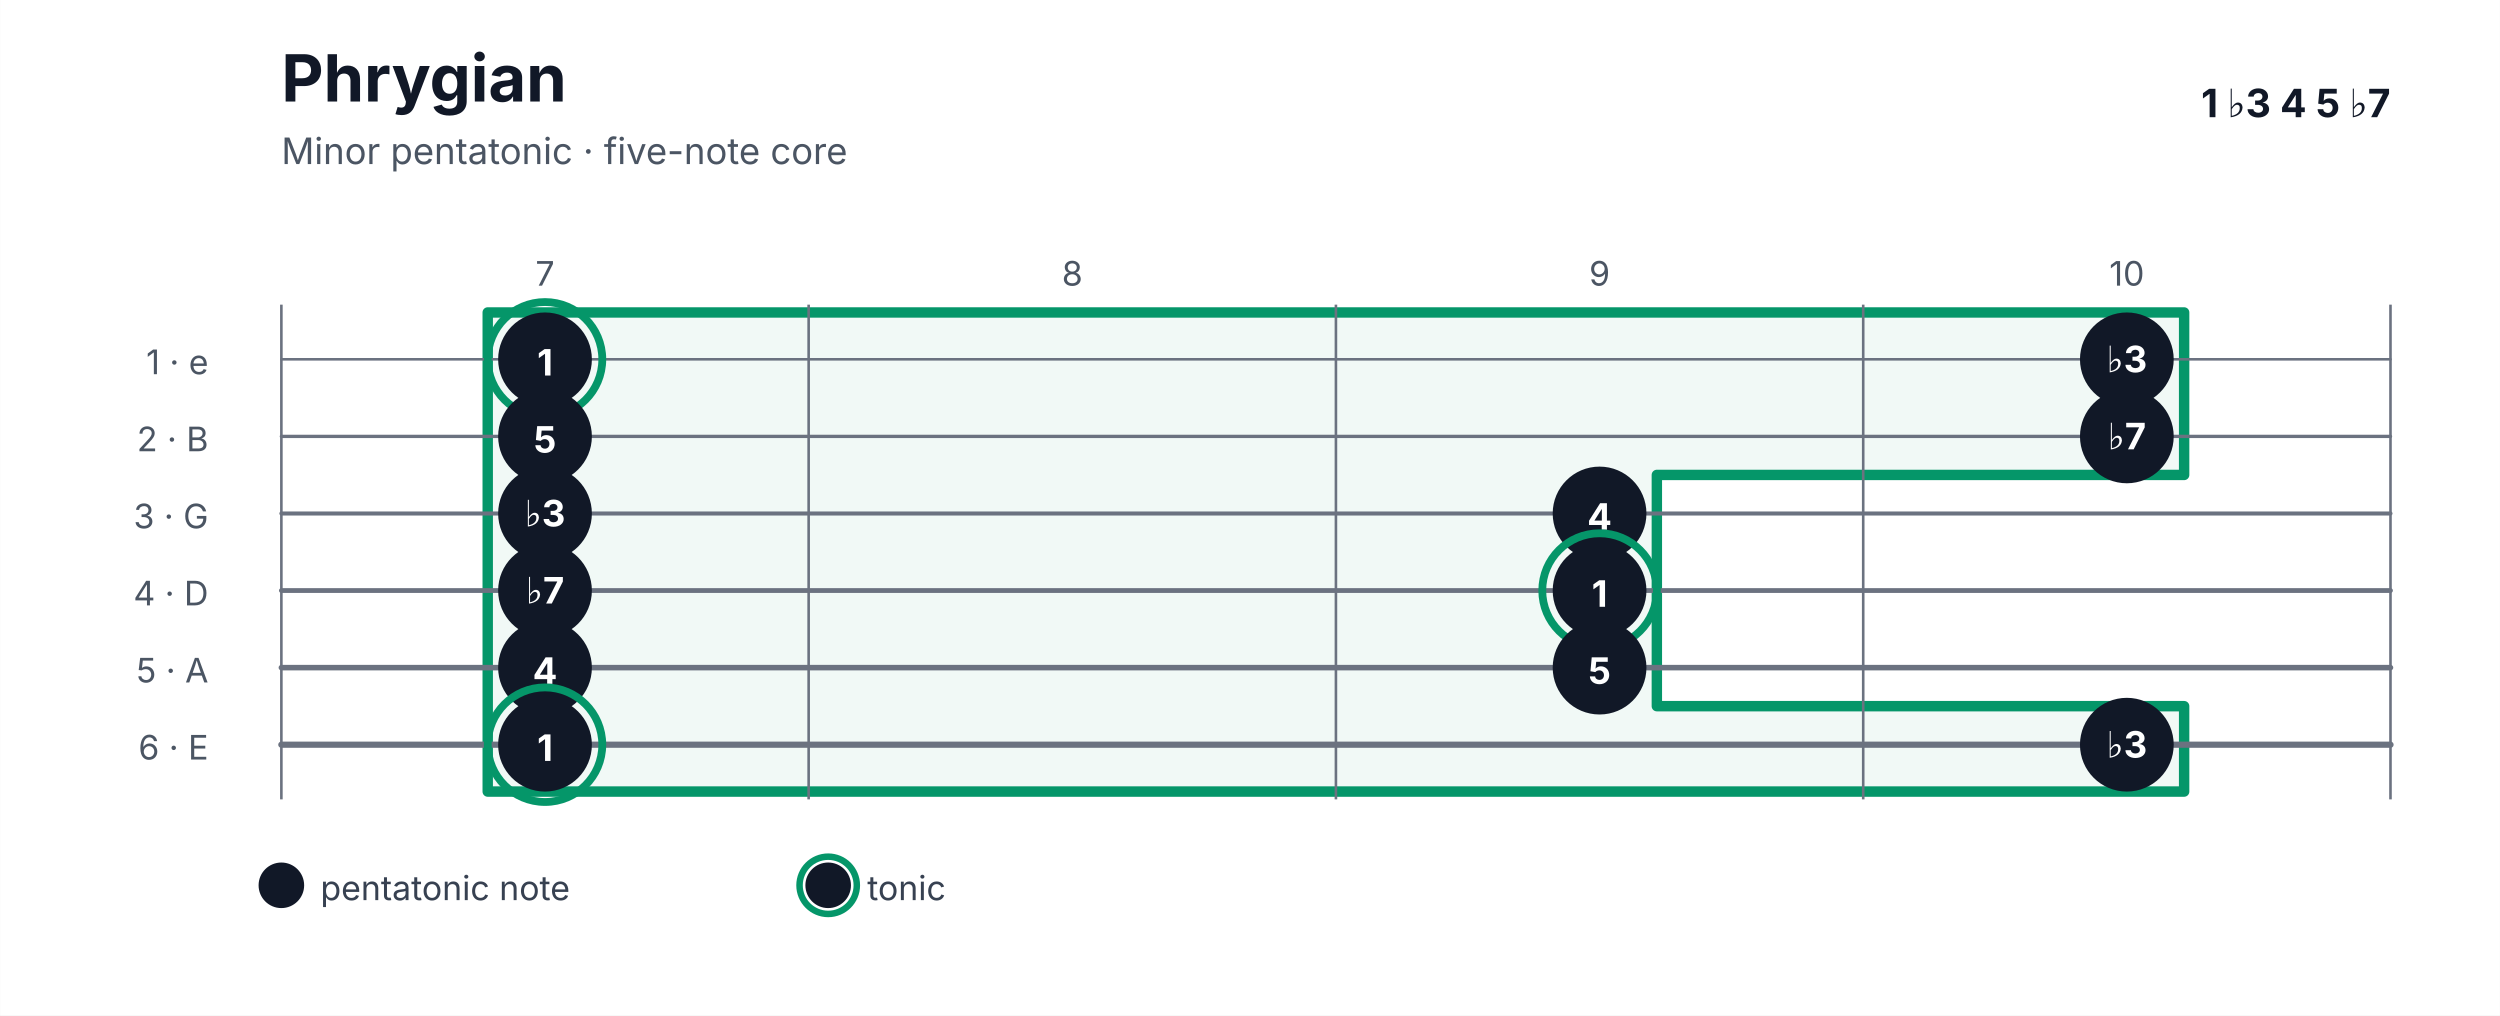
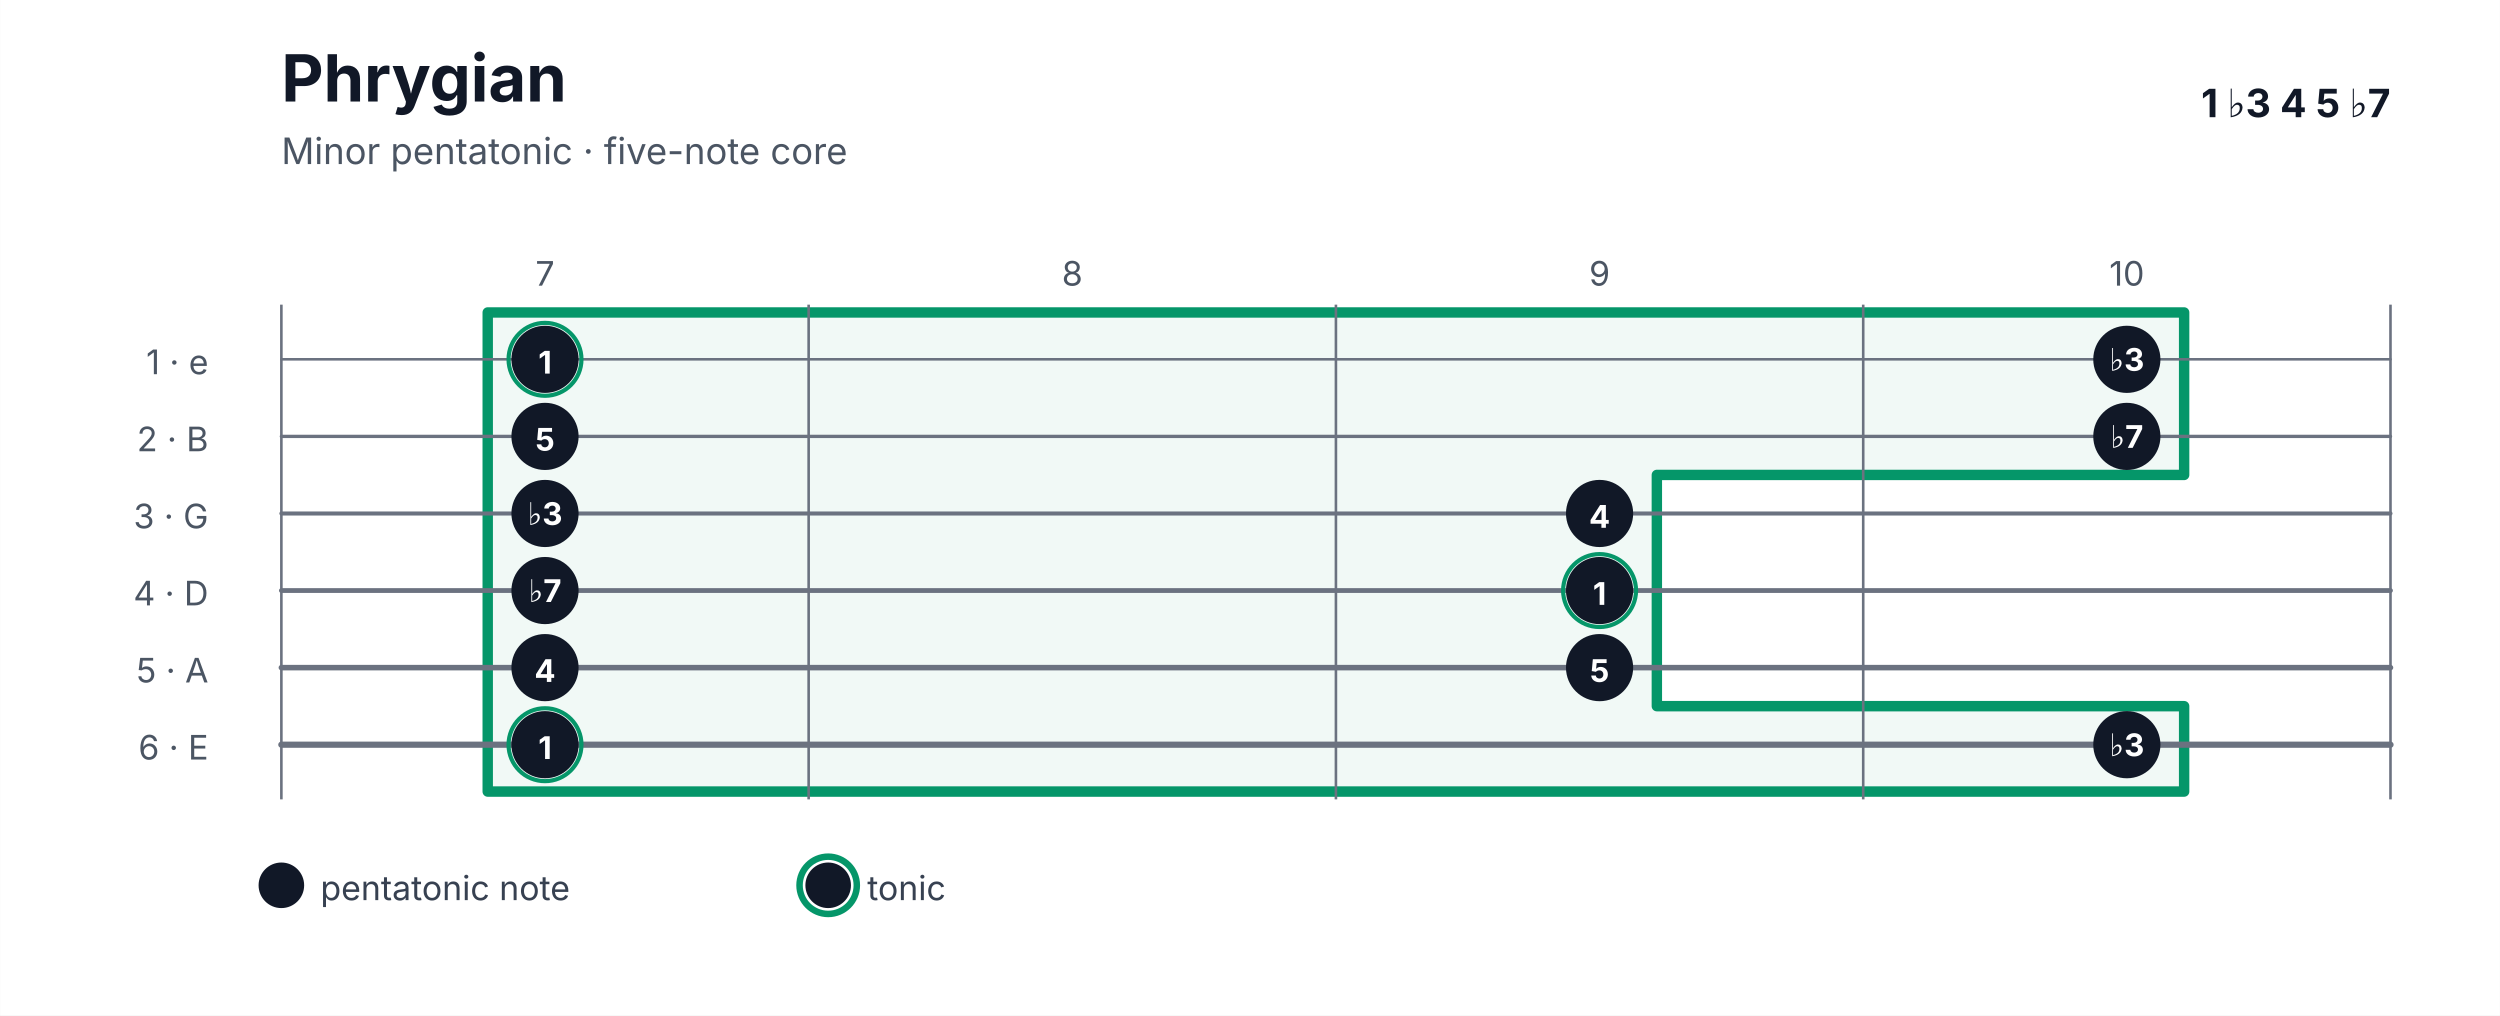
<svg xmlns="http://www.w3.org/2000/svg" width="10in" height="4.062in" viewBox="0 0 960 390" role="img" aria-labelledby="b-phrygian-pentatonic-title b-phrygian-pentatonic-desc" data-mode-id="b-phrygian" data-view="pentatonic" data-overlay="none">
  <style>
        svg{background:#fff;color:#111827;font-family:Inter,Segoe UI,Arial,sans-serif;text-rendering:geometricPrecision}
        text{fill:#111827}
        .diagram-title{font-size:25px;font-weight:700}.subtitle{font-size:14px;fill:#4b5563}.formula{font-size:15px;font-weight:650;text-anchor:end}
        .fret,.string{stroke:#6b7280;vector-effect:non-scaling-stroke}.fret{stroke-width:1px}.string{stroke-linecap:round}
        .fret-label,.string-label{font-size:13px;fill:#4b5563;text-anchor:middle;dominant-baseline:middle}
        .string-label{text-anchor:end}.position-outline{fill-opacity:.055;stroke-width:4;stroke-linejoin:round;vector-effect:non-scaling-stroke}
-         .marker-disc{stroke:#111827;stroke-width:2;vector-effect:non-scaling-stroke}.core .marker-disc,.equal .marker-disc{fill:#111827}.optional .marker-disc{fill:#fff}
-         .marker-label{font-size:14px;font-weight:700;text-anchor:middle;dominant-baseline:middle;pointer-events:none}.core .marker-label,.equal .marker-label{fill:#fff}.optional .marker-label{fill:#111827}
-         .overlay-highlight .marker-disc{stroke:#b45309;stroke-width:5}
-         .tonic-ring{fill:none;stroke-width:3;vector-effect:non-scaling-stroke}
+         .marker-disc{stroke:#111827;stroke-width:1.8;vector-effect:non-scaling-stroke}.core .marker-disc,.equal .marker-disc{fill:#111827}.optional .marker-disc{fill:#fff}
+         .marker-label{font-size:12px;font-weight:700;text-anchor:middle;dominant-baseline:middle;pointer-events:none}.core .marker-label,.equal .marker-label{fill:#fff}.optional .marker-label{fill:#111827}
+         .overlay-highlight .marker-disc{stroke:#b45309;stroke-width:4}
+         .tonic-ring{fill:none;stroke-width:1.6;vector-effect:non-scaling-stroke}
        .legend-core,.legend-equal{fill:#111827;stroke:#111827;stroke-width:1.5}.legend-optional{fill:#fff;stroke:#111827;stroke-width:1.8}.legend-tonic{fill:none;stroke-width:2.5}.legend-overlay{fill:#111827;stroke:#b45309;stroke-width:4}
        .legend-text{font-size:13px;fill:#374151;dominant-baseline:middle}.overlay-caption{font-size:13px;font-weight:650;fill:#92400e}
      </style>
  <rect width="960" height="390" fill="#fff" />
  <text class="diagram-title" x="108" y="39">Phrygian</text>
  <text class="subtitle" x="108" y="63">Minor pentatonic · five-note core</text>
  <text class="formula" x="918" y="45">1  ♭3  4  5  ♭7</text>
  <path class="position-outline" style="fill:#059669;stroke:#059669" d="M 187.25 120 L 838.75 120 L 838.75 152.8 L 838.75 152.8 L 838.75 182.4 L 636.25 182.4 L 636.25 212 L 636.25 212 L 636.25 241.6 L 636.25 241.6 L 636.25 271.2 L 838.75 271.2 L 838.75 304 L 187.25 304 L 187.25 271.2 L 187.25 271.2 L 187.25 241.6 L 187.25 241.6 L 187.25 212 L 187.25 212 L 187.25 182.4 L 187.25 182.4 L 187.25 152.8 L 187.25 152.8 Z" />
  <line class="fret" x1="108" y1="117" x2="108" y2="307" />
  <line class="fret" x1="310.5" y1="117" x2="310.5" y2="307" />
  <line class="fret" x1="513" y1="117" x2="513" y2="307" />
  <line class="fret" x1="715.5" y1="117" x2="715.5" y2="307" />
  <line class="fret" x1="918" y1="117" x2="918" y2="307" />
  <line class="string" style="stroke-width:1.00px" x1="108" y1="138" x2="918" y2="138" />
  <text class="string-label" x="80" y="139">1 · e</text>
  <line class="string" style="stroke-width:1.28px" x1="108" y1="167.6" x2="918" y2="167.6" />
  <text class="string-label" x="80" y="168.6">2 · B</text>
  <line class="string" style="stroke-width:1.56px" x1="108" y1="197.2" x2="918" y2="197.2" />
  <text class="string-label" x="80" y="198.2">3 · G</text>
  <line class="string" style="stroke-width:1.84px" x1="108" y1="226.8" x2="918" y2="226.8" />
  <text class="string-label" x="80" y="227.8">4 · D</text>
  <line class="string" style="stroke-width:2.12px" x1="108" y1="256.4" x2="918" y2="256.4" />
  <text class="string-label" x="80" y="257.4">5 · A</text>
  <line class="string" style="stroke-width:2.40px" x1="108" y1="286" x2="918" y2="286" />
  <text class="string-label" x="80" y="287">6 · E</text>
  <text class="fret-label" x="209.25" y="105">7</text>
  <text class="fret-label" x="411.75" y="105">8</text>
  <text class="fret-label" x="614.25" y="105">9</text>
  <text class="fret-label" x="816.75" y="105">10</text>
  <g class="marker core tonic" transform="translate(209.25 138)">
-     <circle class="tonic-ring" style="stroke:#059669" r="22" />
-     <circle class="marker-disc" r="17" />
+     <circle class="tonic-ring" style="stroke:#059669" r="14" />
+     <circle class="marker-disc" r="12" />
    <text class="marker-label" x="0" y="1">1</text>
  </g>
  <g class="marker core" transform="translate(816.75 138)">
-     <circle class="marker-disc" r="17" />
+     <circle class="marker-disc" r="12" />
    <text class="marker-label" x="0" y="1">♭3</text>
  </g>
  <g class="marker core" transform="translate(209.25 167.6)">
-     <circle class="marker-disc" r="17" />
+     <circle class="marker-disc" r="12" />
    <text class="marker-label" x="0" y="1">5</text>
  </g>
  <g class="marker core" transform="translate(816.75 167.6)">
-     <circle class="marker-disc" r="17" />
+     <circle class="marker-disc" r="12" />
    <text class="marker-label" x="0" y="1">♭7</text>
  </g>
  <g class="marker core" transform="translate(209.25 197.2)">
-     <circle class="marker-disc" r="17" />
+     <circle class="marker-disc" r="12" />
    <text class="marker-label" x="0" y="1">♭3</text>
  </g>
  <g class="marker core" transform="translate(614.25 197.2)">
-     <circle class="marker-disc" r="17" />
+     <circle class="marker-disc" r="12" />
    <text class="marker-label" x="0" y="1">4</text>
  </g>
  <g class="marker core" transform="translate(209.25 226.8)">
-     <circle class="marker-disc" r="17" />
+     <circle class="marker-disc" r="12" />
    <text class="marker-label" x="0" y="1">♭7</text>
  </g>
  <g class="marker core tonic" transform="translate(614.25 226.8)">
-     <circle class="tonic-ring" style="stroke:#059669" r="22" />
-     <circle class="marker-disc" r="17" />
+     <circle class="tonic-ring" style="stroke:#059669" r="14" />
+     <circle class="marker-disc" r="12" />
    <text class="marker-label" x="0" y="1">1</text>
  </g>
  <g class="marker core" transform="translate(209.25 256.4)">
-     <circle class="marker-disc" r="17" />
+     <circle class="marker-disc" r="12" />
    <text class="marker-label" x="0" y="1">4</text>
  </g>
  <g class="marker core" transform="translate(614.25 256.4)">
-     <circle class="marker-disc" r="17" />
+     <circle class="marker-disc" r="12" />
    <text class="marker-label" x="0" y="1">5</text>
  </g>
  <g class="marker core tonic" transform="translate(209.25 286)">
-     <circle class="tonic-ring" style="stroke:#059669" r="22" />
-     <circle class="marker-disc" r="17" />
+     <circle class="tonic-ring" style="stroke:#059669" r="14" />
+     <circle class="marker-disc" r="12" />
    <text class="marker-label" x="0" y="1">1</text>
  </g>
  <g class="marker core" transform="translate(816.75 286)">
-     <circle class="marker-disc" r="17" />
+     <circle class="marker-disc" r="12" />
    <text class="marker-label" x="0" y="1">♭3</text>
  </g>
  <g transform="translate(108 340)">
    <g transform="translate(0 0)">
      <circle class="legend-core" cx="0" cy="0" r="8" />
      <text class="legend-text" x="15" y="1">pentatonic note</text>
    </g>
    <g transform="translate(210 0)">
      <circle class="legend-tonic" style="stroke:#059669" cx="0" cy="0" r="11" />
      <circle class="legend-core" cx="0" cy="0" r="8" />
      <text class="legend-text" x="15" y="1">tonic</text>
    </g>
  </g>
</svg>
